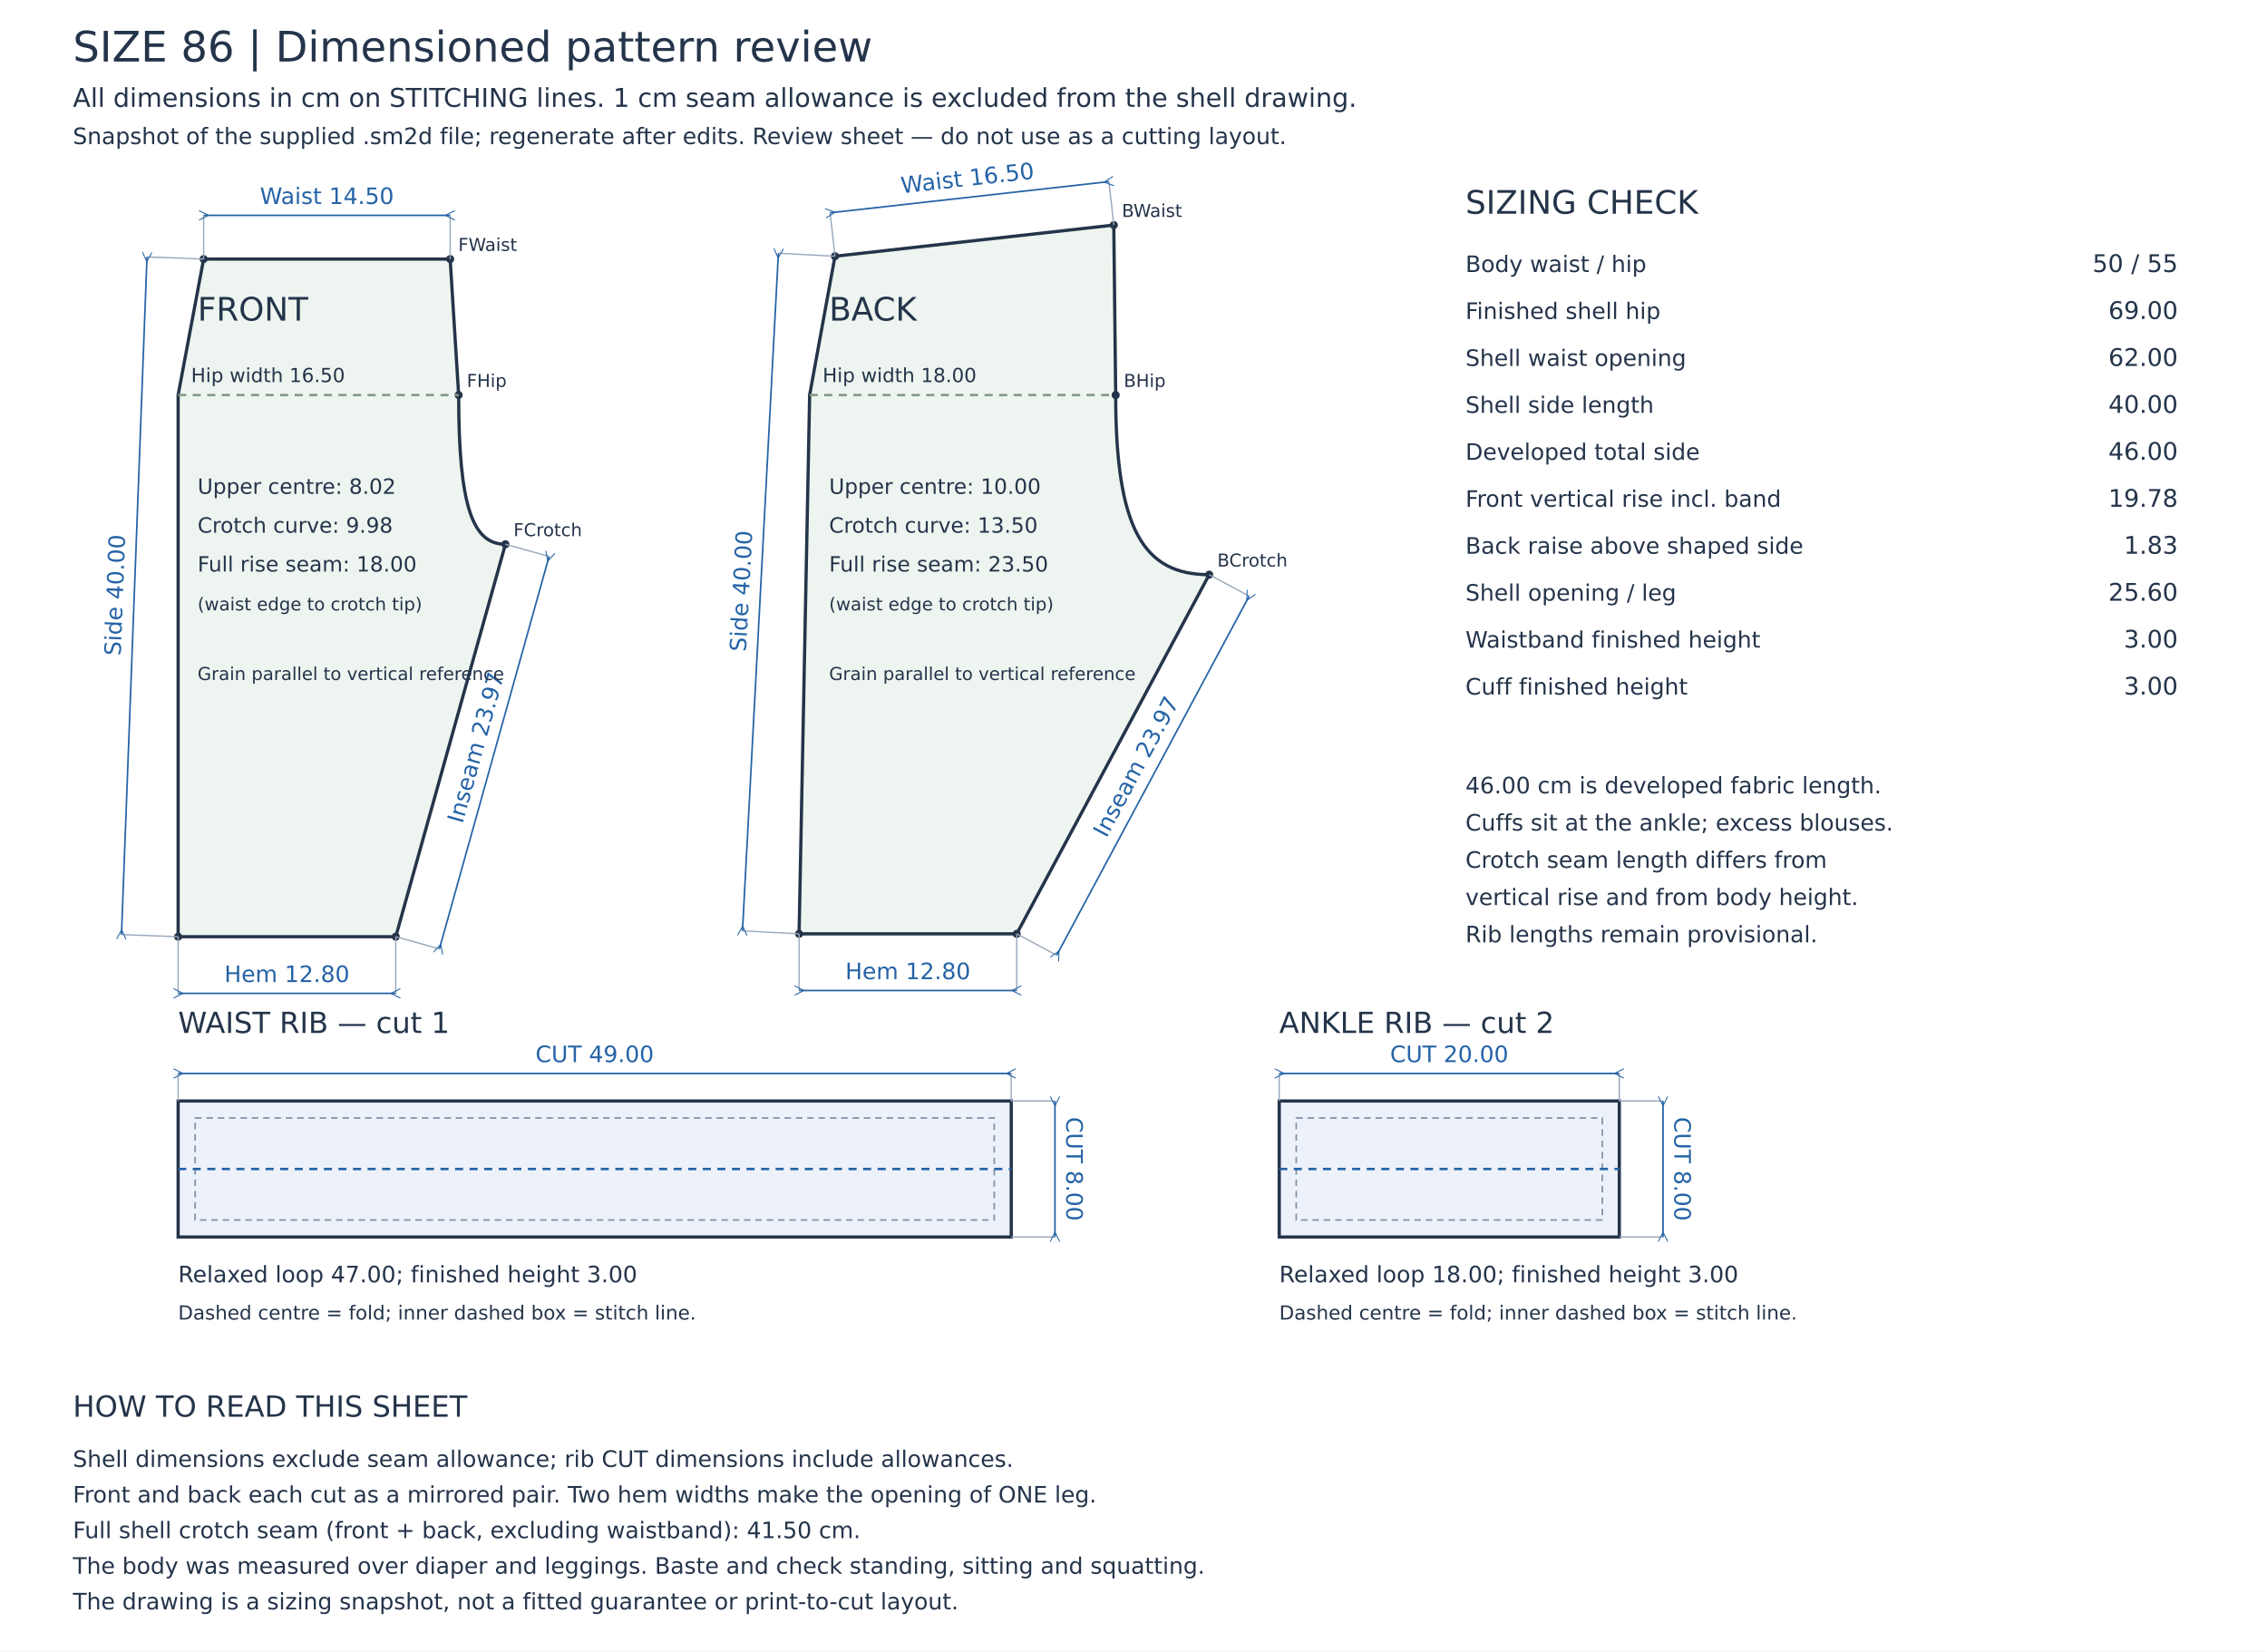
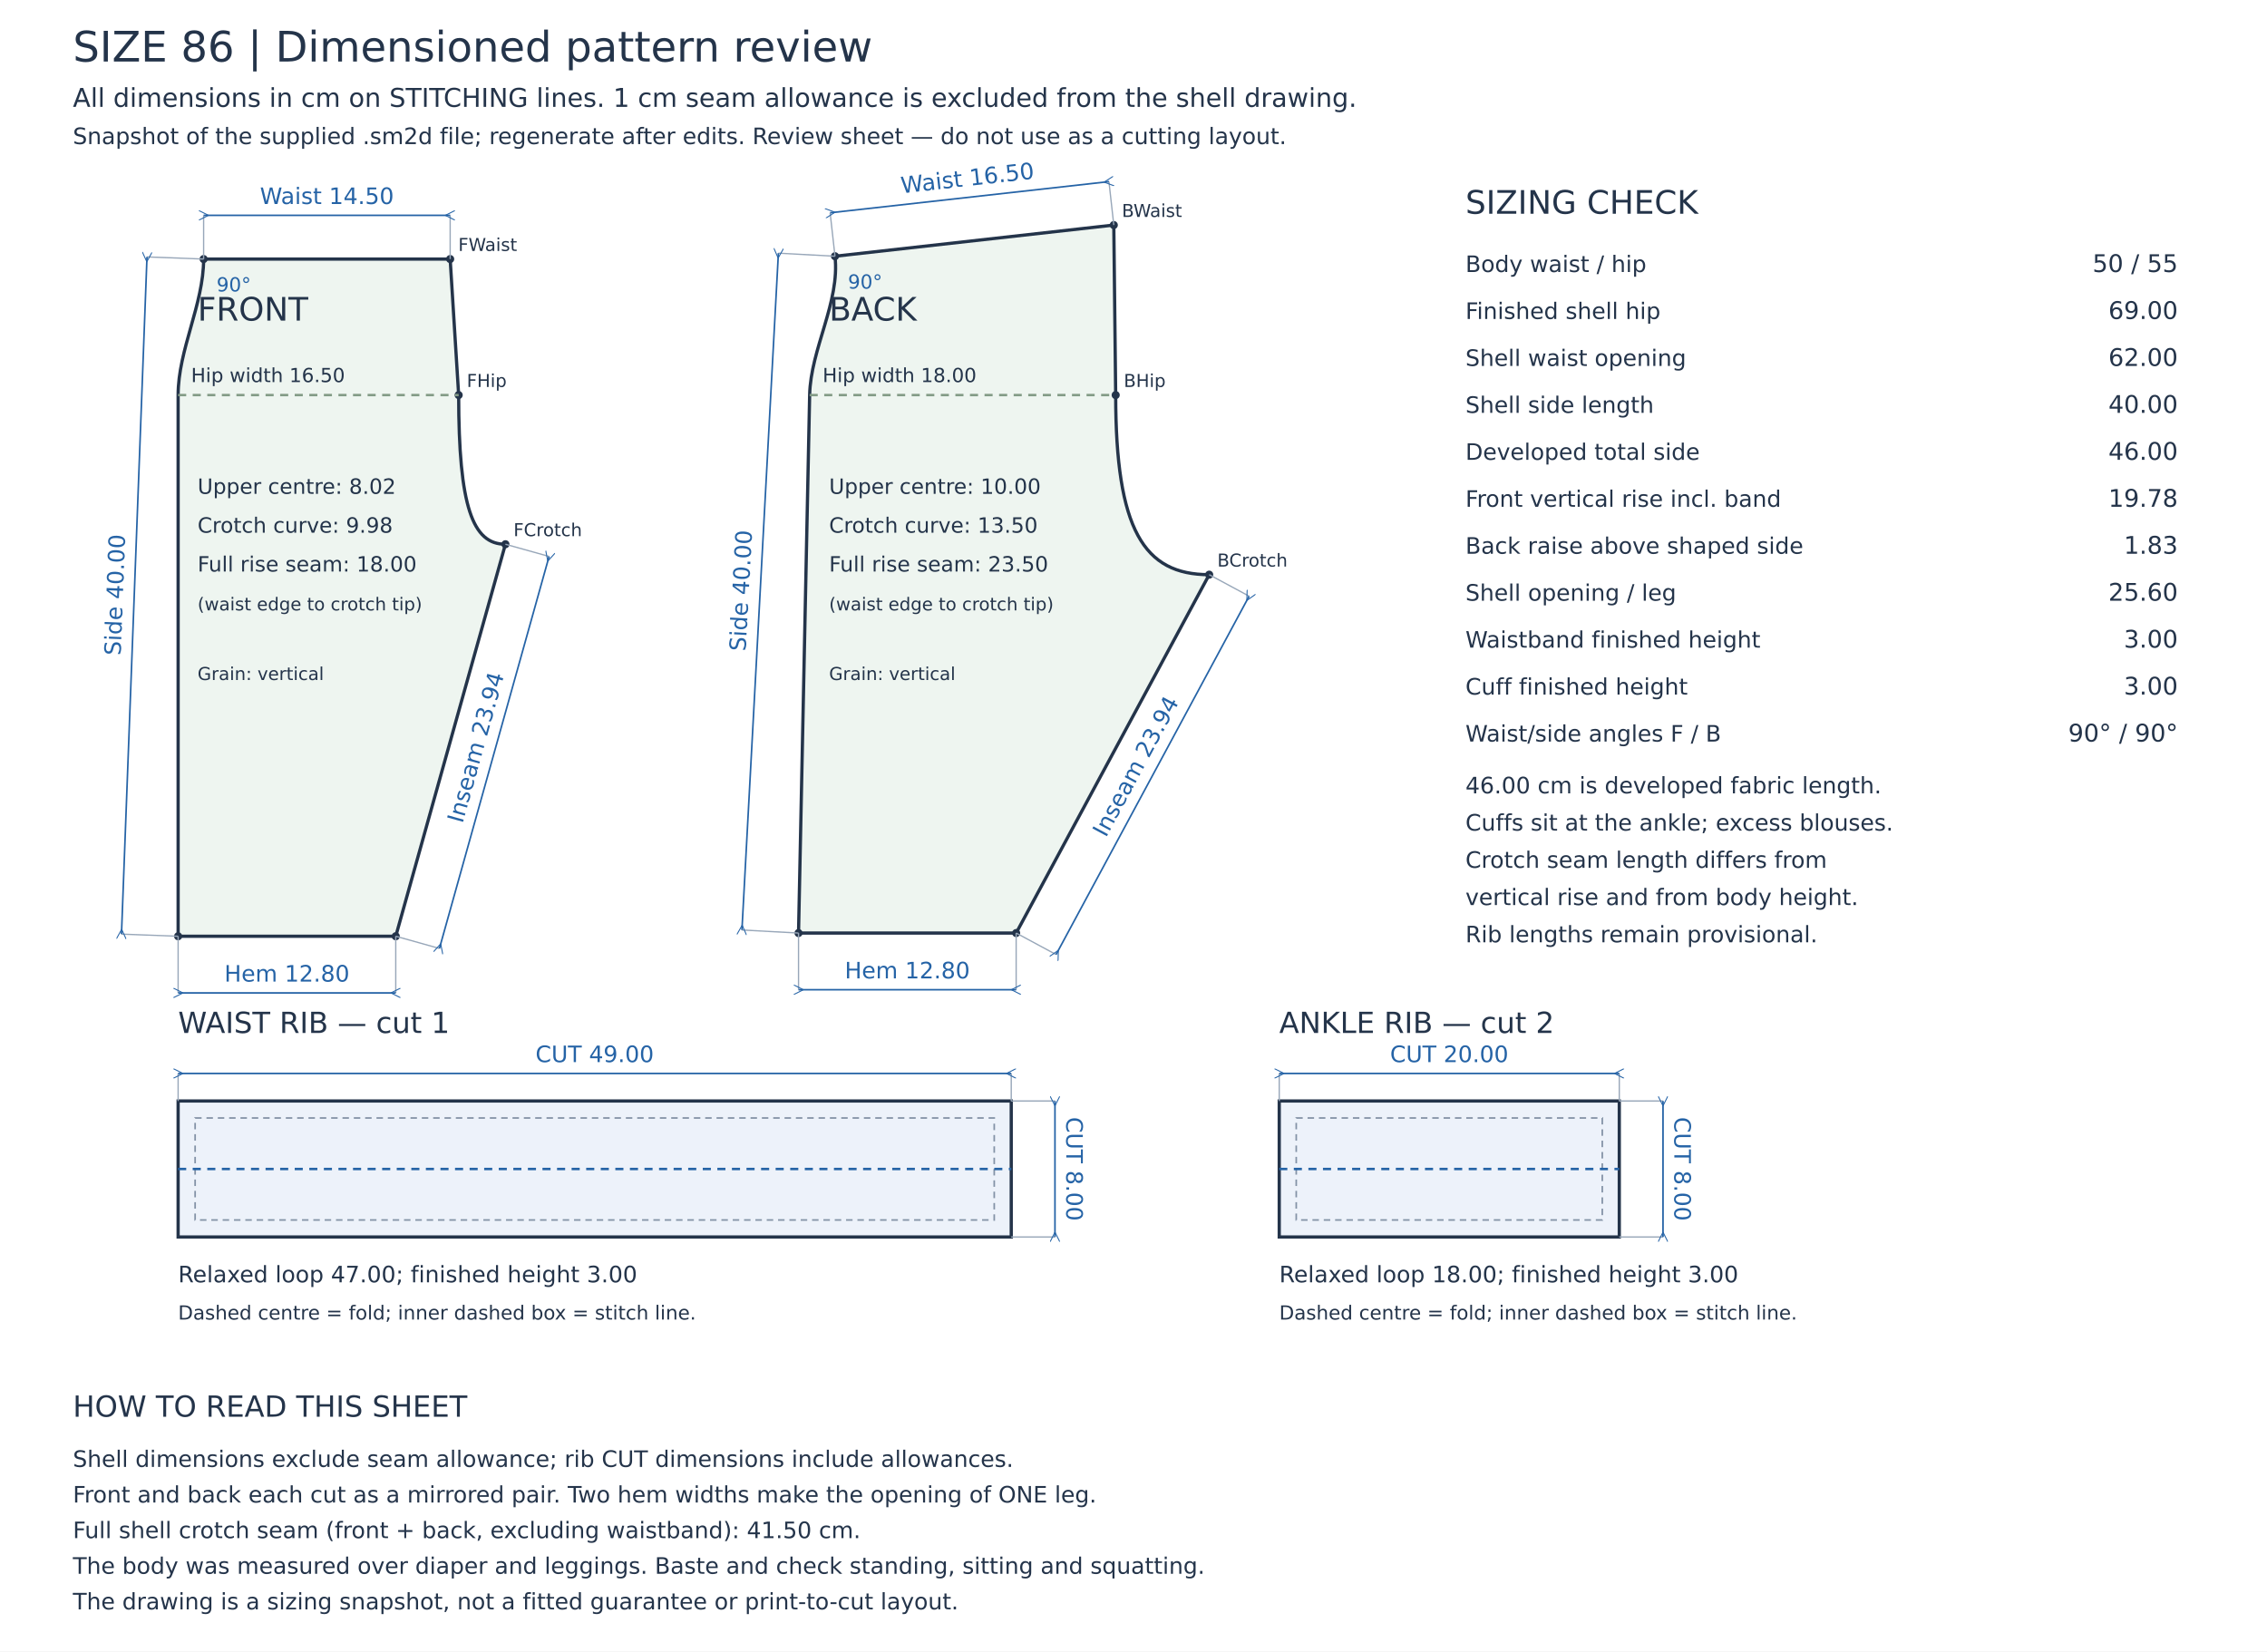
<svg xmlns="http://www.w3.org/2000/svg" width="1400" height="1020" viewBox="0 0 1400 1020">
  <defs>
    <marker id="arrow" viewBox="0 0 10 10" refX="5" refY="5" markerWidth="6" markerHeight="6" orient="auto-start-reverse">
      <path d="M 10 0 L 0 5 L 10 10" fill="none" stroke="#2563a6" />
    </marker>
  </defs>
  <rect width="1400" height="1020" fill="white" />
  <g font-family="DejaVu Sans, sans-serif">
    <text x="45.00" y="38.00" font-size="26" fill="#24344a" text-anchor="start">SIZE 86  |  Dimensioned pattern review</text>
    <text x="45.00" y="66.00" font-size="16" fill="#24344a" text-anchor="start">All dimensions in cm on STITCHING lines. 1 cm seam allowance is excluded from the shell drawing.</text>
    <text x="45.00" y="89.00" font-size="14" fill="#24344a" text-anchor="start">Snapshot of the supplied .sm2d file; regenerate after edits. Review sheet — do not use as a cutting layout.</text>
-     <path d="M 125.75,160.0 L 278.0,160.0 L 283.25,244.0 C 283.25,313.104 291.912,336.139 312.125,336.139 L 244.4,578.536 L 110,578.536 L 110,244.0 Z" fill="#eef5f0" stroke="#24344a" stroke-width="2" />
+     <path d="M 125.75,160.0 L 278.0,160.0 L 283.25,244.0 C 283.25,313.104 291.912,336.139 312.125,336.139 L 244.4,578.254 L 110,578.254 L 110,244.0 C 110,216.0 125.75,188.0 125.75,160.0 Z" fill="#eef5f0" stroke="#24344a" stroke-width="2" />
    <circle cx="125.75" cy="160.0" r="2.5" fill="#24344a" />
    <circle cx="278.0" cy="160.0" r="2.5" fill="#24344a" />
    <text x="283.00" y="155.00" font-size="11" fill="#24344a" text-anchor="start">FWaist</text>
    <circle cx="283.25" cy="244.0" r="2.5" fill="#24344a" />
    <text x="288.25" y="239.00" font-size="11" fill="#24344a" text-anchor="start">FHip</text>
    <circle cx="312.125" cy="336.139" r="2.5" fill="#24344a" />
    <text x="317.12" y="331.14" font-size="11" fill="#24344a" text-anchor="start">FCrotch</text>
-     <circle cx="244.4" cy="578.536" r="2.5" fill="#24344a" />
-     <circle cx="110" cy="578.536" r="2.5" fill="#24344a" />
+     <circle cx="244.4" cy="578.254" r="2.5" fill="#24344a" />
+     <circle cx="110" cy="578.254" r="2.5" fill="#24344a" />
+     <text x="133.75" y="180.00" font-size="12" fill="#2563a6" text-anchor="start">90°</text>
    <text x="122.00" y="198.00" font-size="20" fill="#24344a" text-anchor="start">FRONT</text>
    <path d="M 125.750,160.000 L 125.750,133.000" fill="none" stroke="#98a7b9" stroke-width="0.8" />
    <path d="M 278.000,160.000 L 278.000,133.000" fill="none" stroke="#98a7b9" stroke-width="0.8" />
    <path d="M 125.75,133.0 L 278.0,133.0" stroke="#2563a6" fill="none" marker-start="url(#arrow)" marker-end="url(#arrow)" />
    <text transform="translate(201.88,133.00) rotate(0.00)" y="-7" text-anchor="middle" fill="#2563a6" font-size="14">Waist 14.50</text>
-     <path d="M 125.750,160.000 L 90.775,158.684" fill="none" stroke="#98a7b9" stroke-width="0.8" />
-     <path d="M 110.000,578.536 L 75.025,577.220" fill="none" stroke="#98a7b9" stroke-width="0.8" />
-     <path d="M 90.775,158.684 L 75.025,577.22" stroke="#2563a6" fill="none" marker-start="url(#arrow)" marker-end="url(#arrow)" />
-     <text transform="translate(82.90,367.95) rotate(272.16)" y="-7" text-anchor="middle" fill="#2563a6" font-size="14">Side 40.00</text>
-     <path d="M 312.125,336.139 L 339.092,343.673" fill="none" stroke="#98a7b9" stroke-width="0.8" />
-     <path d="M 244.400,578.536 L 271.367,586.071" fill="none" stroke="#98a7b9" stroke-width="0.8" />
-     <path d="M 339.092,343.673 L 271.367,586.071" stroke="#2563a6" fill="none" marker-start="url(#arrow)" marker-end="url(#arrow)" />
-     <text transform="translate(305.23,464.87) rotate(285.61)" y="-7" text-anchor="middle" fill="#2563a6" font-size="14">Inseam 23.97</text>
-     <path d="M 110.000,578.536 L 110.000,613.536" fill="none" stroke="#98a7b9" stroke-width="0.8" />
-     <path d="M 244.400,578.536 L 244.400,613.536" fill="none" stroke="#98a7b9" stroke-width="0.8" />
-     <path d="M 110,613.536 L 244.4,613.536" stroke="#2563a6" fill="none" marker-start="url(#arrow)" marker-end="url(#arrow)" />
-     <text transform="translate(177.20,613.54) rotate(0.00)" y="-7" text-anchor="middle" fill="#2563a6" font-size="14">Hem 12.80</text>
+     <path d="M 125.750,160.000 L 90.775,158.683" fill="none" stroke="#98a7b9" stroke-width="0.8" />
+     <path d="M 110.000,578.254 L 75.025,576.937" fill="none" stroke="#98a7b9" stroke-width="0.8" />
+     <path d="M 90.775,158.683 L 75.025,576.937" stroke="#2563a6" fill="none" marker-start="url(#arrow)" marker-end="url(#arrow)" />
+     <text transform="translate(82.90,367.81) rotate(272.16)" y="-7" text-anchor="middle" fill="#2563a6" font-size="14">Side 40.00</text>
+     <path d="M 312.125,336.139 L 339.090,343.681" fill="none" stroke="#98a7b9" stroke-width="0.8" />
+     <path d="M 244.400,578.254 L 271.365,585.797" fill="none" stroke="#98a7b9" stroke-width="0.8" />
+     <path d="M 339.09,343.681 L 271.365,585.797" stroke="#2563a6" fill="none" marker-start="url(#arrow)" marker-end="url(#arrow)" />
+     <text transform="translate(305.23,464.74) rotate(285.63)" y="-7" text-anchor="middle" fill="#2563a6" font-size="14">Inseam 23.94</text>
+     <path d="M 110.000,578.254 L 110.000,613.254" fill="none" stroke="#98a7b9" stroke-width="0.8" />
+     <path d="M 244.400,578.254 L 244.400,613.254" fill="none" stroke="#98a7b9" stroke-width="0.8" />
+     <path d="M 110,613.254 L 244.4,613.254" stroke="#2563a6" fill="none" marker-start="url(#arrow)" marker-end="url(#arrow)" />
+     <text transform="translate(177.20,613.25) rotate(0.00)" y="-7" text-anchor="middle" fill="#2563a6" font-size="14">Hem 12.80</text>
    <path d="M 110.000,244.000 L 283.250,244.000" fill="none" stroke="#839b86" stroke-width="1.5" stroke-dasharray="5 4" />
    <text x="118.00" y="236.00" font-size="12" fill="#24344a" text-anchor="start">Hip width 16.50</text>
    <text x="122.00" y="305.00" font-size="13" fill="#24344a" text-anchor="start">Upper centre: 8.02</text>
    <text x="122.00" y="329.00" font-size="13" fill="#24344a" text-anchor="start">Crotch curve: 9.98</text>
    <text x="122.00" y="353.00" font-size="13" fill="#24344a" text-anchor="start">Full rise seam: 18.00</text>
    <text x="122.00" y="377.00" font-size="11" fill="#24344a" text-anchor="start">(waist edge to crotch tip)</text>
-     <text x="122.00" y="420.00" font-size="11" fill="#24344a" text-anchor="start">Grain parallel to vertical reference</text>
-     <path d="M 515.652,158.25 L 687.83,139.0 L 689.0,244.0 C 689.0,327.199 706.325,354.932 746.75,354.932 L 627.875,576.769 L 493.475,576.769 L 500.0,244.0 Z" fill="#eef5f0" stroke="#24344a" stroke-width="2" />
+     <text x="122.00" y="420.00" font-size="11" fill="#24344a" text-anchor="start">Grain: vertical</text>
+     <path d="M 515.652,158.25 L 687.83,139.0 L 689.0,244.0 C 689.0,327.199 706.325,354.932 746.75,354.932 L 627.534,576.277 L 493.134,576.277 L 500.0,244.0 C 500.591,215.423 518.828,186.656 515.652,158.25 Z" fill="#eef5f0" stroke="#24344a" stroke-width="2" />
    <circle cx="515.652" cy="158.25" r="2.5" fill="#24344a" />
    <circle cx="687.83" cy="139.0" r="2.5" fill="#24344a" />
    <text x="692.83" y="134.00" font-size="11" fill="#24344a" text-anchor="start">BWaist</text>
    <circle cx="689.0" cy="244.0" r="2.5" fill="#24344a" />
    <text x="694.00" y="239.00" font-size="11" fill="#24344a" text-anchor="start">BHip</text>
    <circle cx="746.75" cy="354.932" r="2.5" fill="#24344a" />
    <text x="751.75" y="349.93" font-size="11" fill="#24344a" text-anchor="start">BCrotch</text>
-     <circle cx="627.875" cy="576.769" r="2.5" fill="#24344a" />
-     <circle cx="493.475" cy="576.769" r="2.5" fill="#24344a" />
+     <circle cx="627.534" cy="576.277" r="2.5" fill="#24344a" />
+     <circle cx="493.134" cy="576.277" r="2.5" fill="#24344a" />
+     <text x="523.65" y="178.25" font-size="12" fill="#2563a6" text-anchor="start">90°</text>
    <text x="512.00" y="198.00" font-size="20" fill="#24344a" text-anchor="start">BACK</text>
    <path d="M 515.652,158.250 L 512.652,131.417" fill="none" stroke="#98a7b9" stroke-width="0.8" />
    <path d="M 687.830,139.000 L 684.830,112.167" fill="none" stroke="#98a7b9" stroke-width="0.8" />
    <path d="M 512.652,131.417 L 684.83,112.167" stroke="#2563a6" fill="none" marker-start="url(#arrow)" marker-end="url(#arrow)" />
    <text transform="translate(598.74,121.79) rotate(-6.38)" y="-7" text-anchor="middle" fill="#2563a6" font-size="14">Waist 16.50</text>
-     <path d="M 515.652,158.250 L 480.702,156.398" fill="none" stroke="#98a7b9" stroke-width="0.8" />
-     <path d="M 493.475,576.769 L 458.524,574.917" fill="none" stroke="#98a7b9" stroke-width="0.8" />
-     <path d="M 480.702,156.398 L 458.524,574.917" stroke="#2563a6" fill="none" marker-start="url(#arrow)" marker-end="url(#arrow)" />
-     <text transform="translate(469.61,365.66) rotate(273.03)" y="-7" text-anchor="middle" fill="#2563a6" font-size="14">Side 40.00</text>
-     <path d="M 746.750,354.932 L 771.430,368.157" fill="none" stroke="#98a7b9" stroke-width="0.8" />
-     <path d="M 627.875,576.769 L 652.555,589.994" fill="none" stroke="#98a7b9" stroke-width="0.8" />
-     <path d="M 771.43,368.157 L 652.555,589.994" stroke="#2563a6" fill="none" marker-start="url(#arrow)" marker-end="url(#arrow)" />
-     <text transform="translate(711.99,479.08) rotate(298.19)" y="-7" text-anchor="middle" fill="#2563a6" font-size="14">Inseam 23.97</text>
-     <path d="M 493.475,576.769 L 493.475,611.769" fill="none" stroke="#98a7b9" stroke-width="0.8" />
-     <path d="M 627.875,576.769 L 627.875,611.769" fill="none" stroke="#98a7b9" stroke-width="0.8" />
-     <path d="M 493.475,611.769 L 627.875,611.769" stroke="#2563a6" fill="none" marker-start="url(#arrow)" marker-end="url(#arrow)" />
-     <text transform="translate(560.67,611.77) rotate(0.00)" y="-7" text-anchor="middle" fill="#2563a6" font-size="14">Hem 12.80</text>
+     <path d="M 515.652,158.250 L 480.703,156.367" fill="none" stroke="#98a7b9" stroke-width="0.8" />
+     <path d="M 493.134,576.277 L 458.184,574.395" fill="none" stroke="#98a7b9" stroke-width="0.8" />
+     <path d="M 480.703,156.367 L 458.184,574.395" stroke="#2563a6" fill="none" marker-start="url(#arrow)" marker-end="url(#arrow)" />
+     <text transform="translate(469.44,365.38) rotate(273.08)" y="-7" text-anchor="middle" fill="#2563a6" font-size="14">Side 40.00</text>
+     <path d="M 746.750,354.932 L 771.402,368.209" fill="none" stroke="#98a7b9" stroke-width="0.8" />
+     <path d="M 627.534,576.277 L 652.186,589.555" fill="none" stroke="#98a7b9" stroke-width="0.8" />
+     <path d="M 771.402,368.209 L 652.186,589.555" stroke="#2563a6" fill="none" marker-start="url(#arrow)" marker-end="url(#arrow)" />
+     <text transform="translate(711.79,478.88) rotate(298.31)" y="-7" text-anchor="middle" fill="#2563a6" font-size="14">Inseam 23.94</text>
+     <path d="M 493.134,576.277 L 493.134,611.277" fill="none" stroke="#98a7b9" stroke-width="0.8" />
+     <path d="M 627.534,576.277 L 627.534,611.277" fill="none" stroke="#98a7b9" stroke-width="0.8" />
+     <path d="M 493.134,611.277 L 627.534,611.277" stroke="#2563a6" fill="none" marker-start="url(#arrow)" marker-end="url(#arrow)" />
+     <text transform="translate(560.33,611.28) rotate(0.00)" y="-7" text-anchor="middle" fill="#2563a6" font-size="14">Hem 12.80</text>
    <path d="M 500.000,244.000 L 689.000,244.000" fill="none" stroke="#839b86" stroke-width="1.5" stroke-dasharray="5 4" />
    <text x="508.00" y="236.00" font-size="12" fill="#24344a" text-anchor="start">Hip width 18.00</text>
    <text x="512.00" y="305.00" font-size="13" fill="#24344a" text-anchor="start">Upper centre: 10.00</text>
    <text x="512.00" y="329.00" font-size="13" fill="#24344a" text-anchor="start">Crotch curve: 13.50</text>
    <text x="512.00" y="353.00" font-size="13" fill="#24344a" text-anchor="start">Full rise seam: 23.50</text>
    <text x="512.00" y="377.00" font-size="11" fill="#24344a" text-anchor="start">(waist edge to crotch tip)</text>
-     <text x="512.00" y="420.00" font-size="11" fill="#24344a" text-anchor="start">Grain parallel to vertical reference</text>
+     <text x="512.00" y="420.00" font-size="11" fill="#24344a" text-anchor="start">Grain: vertical</text>
    <text x="905.00" y="132.00" font-size="20" fill="#24344a" text-anchor="start">SIZING CHECK</text>
    <text x="905.00" y="168.00" font-size="14" fill="#24344a" text-anchor="start">Body waist / hip</text>
    <text x="1345.00" y="168.00" font-size="15" fill="#24344a" text-anchor="end">50 / 55</text>
    <text x="905.00" y="197.00" font-size="14" fill="#24344a" text-anchor="start">Finished shell hip</text>
    <text x="1345.00" y="197.00" font-size="15" fill="#24344a" text-anchor="end">69.00</text>
    <text x="905.00" y="226.00" font-size="14" fill="#24344a" text-anchor="start">Shell waist opening</text>
    <text x="1345.00" y="226.00" font-size="15" fill="#24344a" text-anchor="end">62.00</text>
    <text x="905.00" y="255.00" font-size="14" fill="#24344a" text-anchor="start">Shell side length</text>
    <text x="1345.00" y="255.00" font-size="15" fill="#24344a" text-anchor="end">40.00</text>
    <text x="905.00" y="284.00" font-size="14" fill="#24344a" text-anchor="start">Developed total side</text>
    <text x="1345.00" y="284.00" font-size="15" fill="#24344a" text-anchor="end">46.00</text>
    <text x="905.00" y="313.00" font-size="14" fill="#24344a" text-anchor="start">Front vertical rise incl. band</text>
    <text x="1345.00" y="313.00" font-size="15" fill="#24344a" text-anchor="end">19.78</text>
    <text x="905.00" y="342.00" font-size="14" fill="#24344a" text-anchor="start">Back raise above shaped side</text>
    <text x="1345.00" y="342.00" font-size="15" fill="#24344a" text-anchor="end">1.83</text>
    <text x="905.00" y="371.00" font-size="14" fill="#24344a" text-anchor="start">Shell opening / leg</text>
    <text x="1345.00" y="371.00" font-size="15" fill="#24344a" text-anchor="end">25.60</text>
    <text x="905.00" y="400.00" font-size="14" fill="#24344a" text-anchor="start">Waistband finished height</text>
    <text x="1345.00" y="400.00" font-size="15" fill="#24344a" text-anchor="end">3.00</text>
    <text x="905.00" y="429.00" font-size="14" fill="#24344a" text-anchor="start">Cuff finished height</text>
    <text x="1345.00" y="429.00" font-size="15" fill="#24344a" text-anchor="end">3.00</text>
+     <text x="905.00" y="458.00" font-size="14" fill="#24344a" text-anchor="start">Waist/side angles F / B</text>
+     <text x="1345.00" y="458.00" font-size="15" fill="#24344a" text-anchor="end">90° / 90°</text>
    <text x="905.00" y="490.00" font-size="14" fill="#24344a" text-anchor="start">46.00 cm is developed fabric length.</text>
    <text x="905.00" y="513.00" font-size="14" fill="#24344a" text-anchor="start">Cuffs sit at the ankle; excess blouses.</text>
    <text x="905.00" y="536.00" font-size="14" fill="#24344a" text-anchor="start">Crotch seam length differs from</text>
    <text x="905.00" y="559.00" font-size="14" fill="#24344a" text-anchor="start">vertical rise and from body height.</text>
    <text x="905.00" y="582.00" font-size="14" fill="#24344a" text-anchor="start">Rib lengths remain provisional.</text>
    <text x="110.00" y="638.00" font-size="18" fill="#24344a" text-anchor="start">WAIST RIB — cut 1</text>
    <rect x="110" y="680" width="514.5" height="84.0" fill="#edf2fa" stroke="#24344a" stroke-width="2" />
    <rect x="120.5" y="690.5" width="493.5" height="63.0" fill="none" stroke="#8392a6" stroke-dasharray="4 3" />
    <path d="M 110.000,722.000 L 624.500,722.000" fill="none" stroke="#2563a6" stroke-width="1.5" stroke-dasharray="5 4" />
    <path d="M 110.000,680.000 L 110.000,663.000" fill="none" stroke="#98a7b9" stroke-width="0.8" />
    <path d="M 624.500,680.000 L 624.500,663.000" fill="none" stroke="#98a7b9" stroke-width="0.8" />
    <path d="M 110.0,663.0 L 624.5,663.0" stroke="#2563a6" fill="none" marker-start="url(#arrow)" marker-end="url(#arrow)" />
    <text transform="translate(367.25,663.00) rotate(0.00)" y="-7" text-anchor="middle" fill="#2563a6" font-size="14">CUT 49.00</text>
    <path d="M 624.500,680.000 L 651.500,680.000" fill="none" stroke="#98a7b9" stroke-width="0.8" />
    <path d="M 624.500,764.000 L 651.500,764.000" fill="none" stroke="#98a7b9" stroke-width="0.8" />
    <path d="M 651.5,680.0 L 651.5,764.0" stroke="#2563a6" fill="none" marker-start="url(#arrow)" marker-end="url(#arrow)" />
    <text transform="translate(651.50,722.00) rotate(90.00)" y="-7" text-anchor="middle" fill="#2563a6" font-size="14">CUT 8.00</text>
    <text x="110.00" y="792.00" font-size="14" fill="#24344a" text-anchor="start">Relaxed loop 47.00; finished height 3.00</text>
    <text x="110.00" y="815.00" font-size="12" fill="#24344a" text-anchor="start">Dashed centre = fold; inner dashed box = stitch line.</text>
    <text x="790.00" y="638.00" font-size="18" fill="#24344a" text-anchor="start">ANKLE RIB — cut 2</text>
    <rect x="790" y="680" width="210.0" height="84.0" fill="#edf2fa" stroke="#24344a" stroke-width="2" />
    <rect x="800.5" y="690.5" width="189.0" height="63.0" fill="none" stroke="#8392a6" stroke-dasharray="4 3" />
    <path d="M 790.000,722.000 L 1000.000,722.000" fill="none" stroke="#2563a6" stroke-width="1.5" stroke-dasharray="5 4" />
    <path d="M 790.000,680.000 L 790.000,663.000" fill="none" stroke="#98a7b9" stroke-width="0.8" />
    <path d="M 1000.000,680.000 L 1000.000,663.000" fill="none" stroke="#98a7b9" stroke-width="0.8" />
    <path d="M 790.0,663.0 L 1000.0,663.0" stroke="#2563a6" fill="none" marker-start="url(#arrow)" marker-end="url(#arrow)" />
    <text transform="translate(895.00,663.00) rotate(0.00)" y="-7" text-anchor="middle" fill="#2563a6" font-size="14">CUT 20.00</text>
    <path d="M 1000.000,680.000 L 1027.000,680.000" fill="none" stroke="#98a7b9" stroke-width="0.8" />
    <path d="M 1000.000,764.000 L 1027.000,764.000" fill="none" stroke="#98a7b9" stroke-width="0.8" />
    <path d="M 1027.0,680.0 L 1027.0,764.0" stroke="#2563a6" fill="none" marker-start="url(#arrow)" marker-end="url(#arrow)" />
    <text transform="translate(1027.00,722.00) rotate(90.00)" y="-7" text-anchor="middle" fill="#2563a6" font-size="14">CUT 8.00</text>
    <text x="790.00" y="792.00" font-size="14" fill="#24344a" text-anchor="start">Relaxed loop 18.00; finished height 3.00</text>
    <text x="790.00" y="815.00" font-size="12" fill="#24344a" text-anchor="start">Dashed centre = fold; inner dashed box = stitch line.</text>
    <text x="45.00" y="875.00" font-size="18" fill="#24344a" text-anchor="start">HOW TO READ THIS SHEET</text>
    <text x="45.00" y="906.00" font-size="14" fill="#24344a" text-anchor="start">Shell dimensions exclude seam allowance; rib CUT dimensions include allowances.</text>
    <text x="45.00" y="928.00" font-size="14" fill="#24344a" text-anchor="start">Front and back each cut as a mirrored pair. Two hem widths make the opening of ONE leg.</text>
    <text x="45.00" y="950.00" font-size="14" fill="#24344a" text-anchor="start">Full shell crotch seam (front + back, excluding waistband): 41.50 cm.</text>
    <text x="45.00" y="972.00" font-size="14" fill="#24344a" text-anchor="start">The body was measured over diaper and leggings. Baste and check standing, sitting and squatting.</text>
    <text x="45.00" y="994.00" font-size="14" fill="#24344a" text-anchor="start">The drawing is a sizing snapshot, not a fitted guarantee or print-to-cut layout.</text>
  </g>
</svg>
